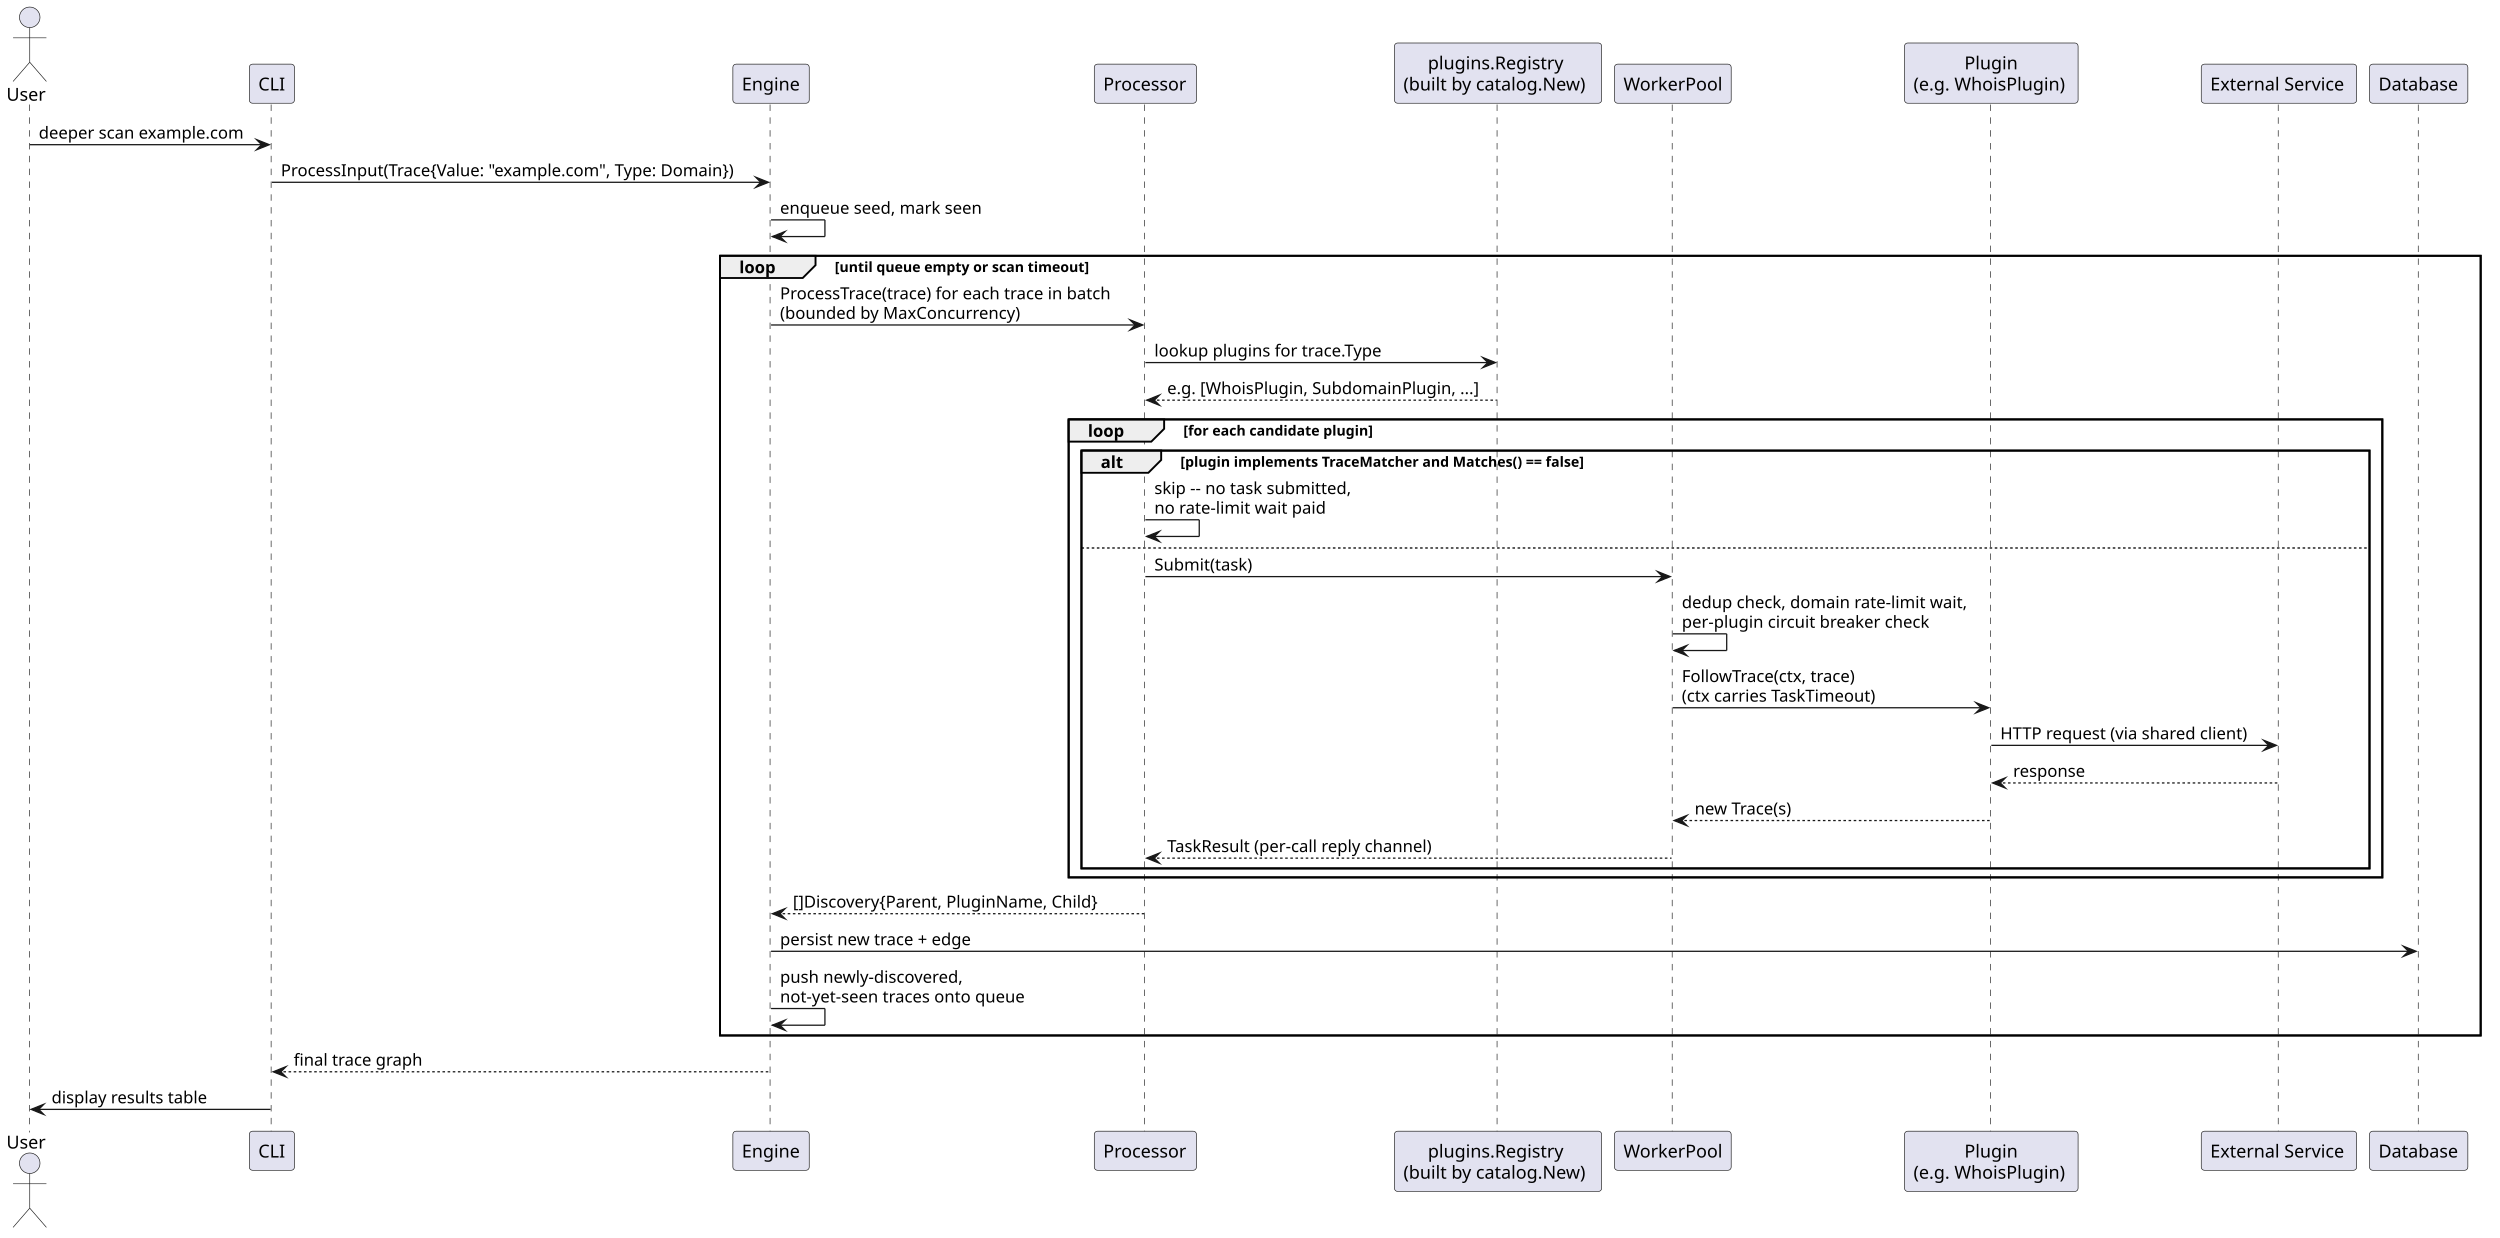
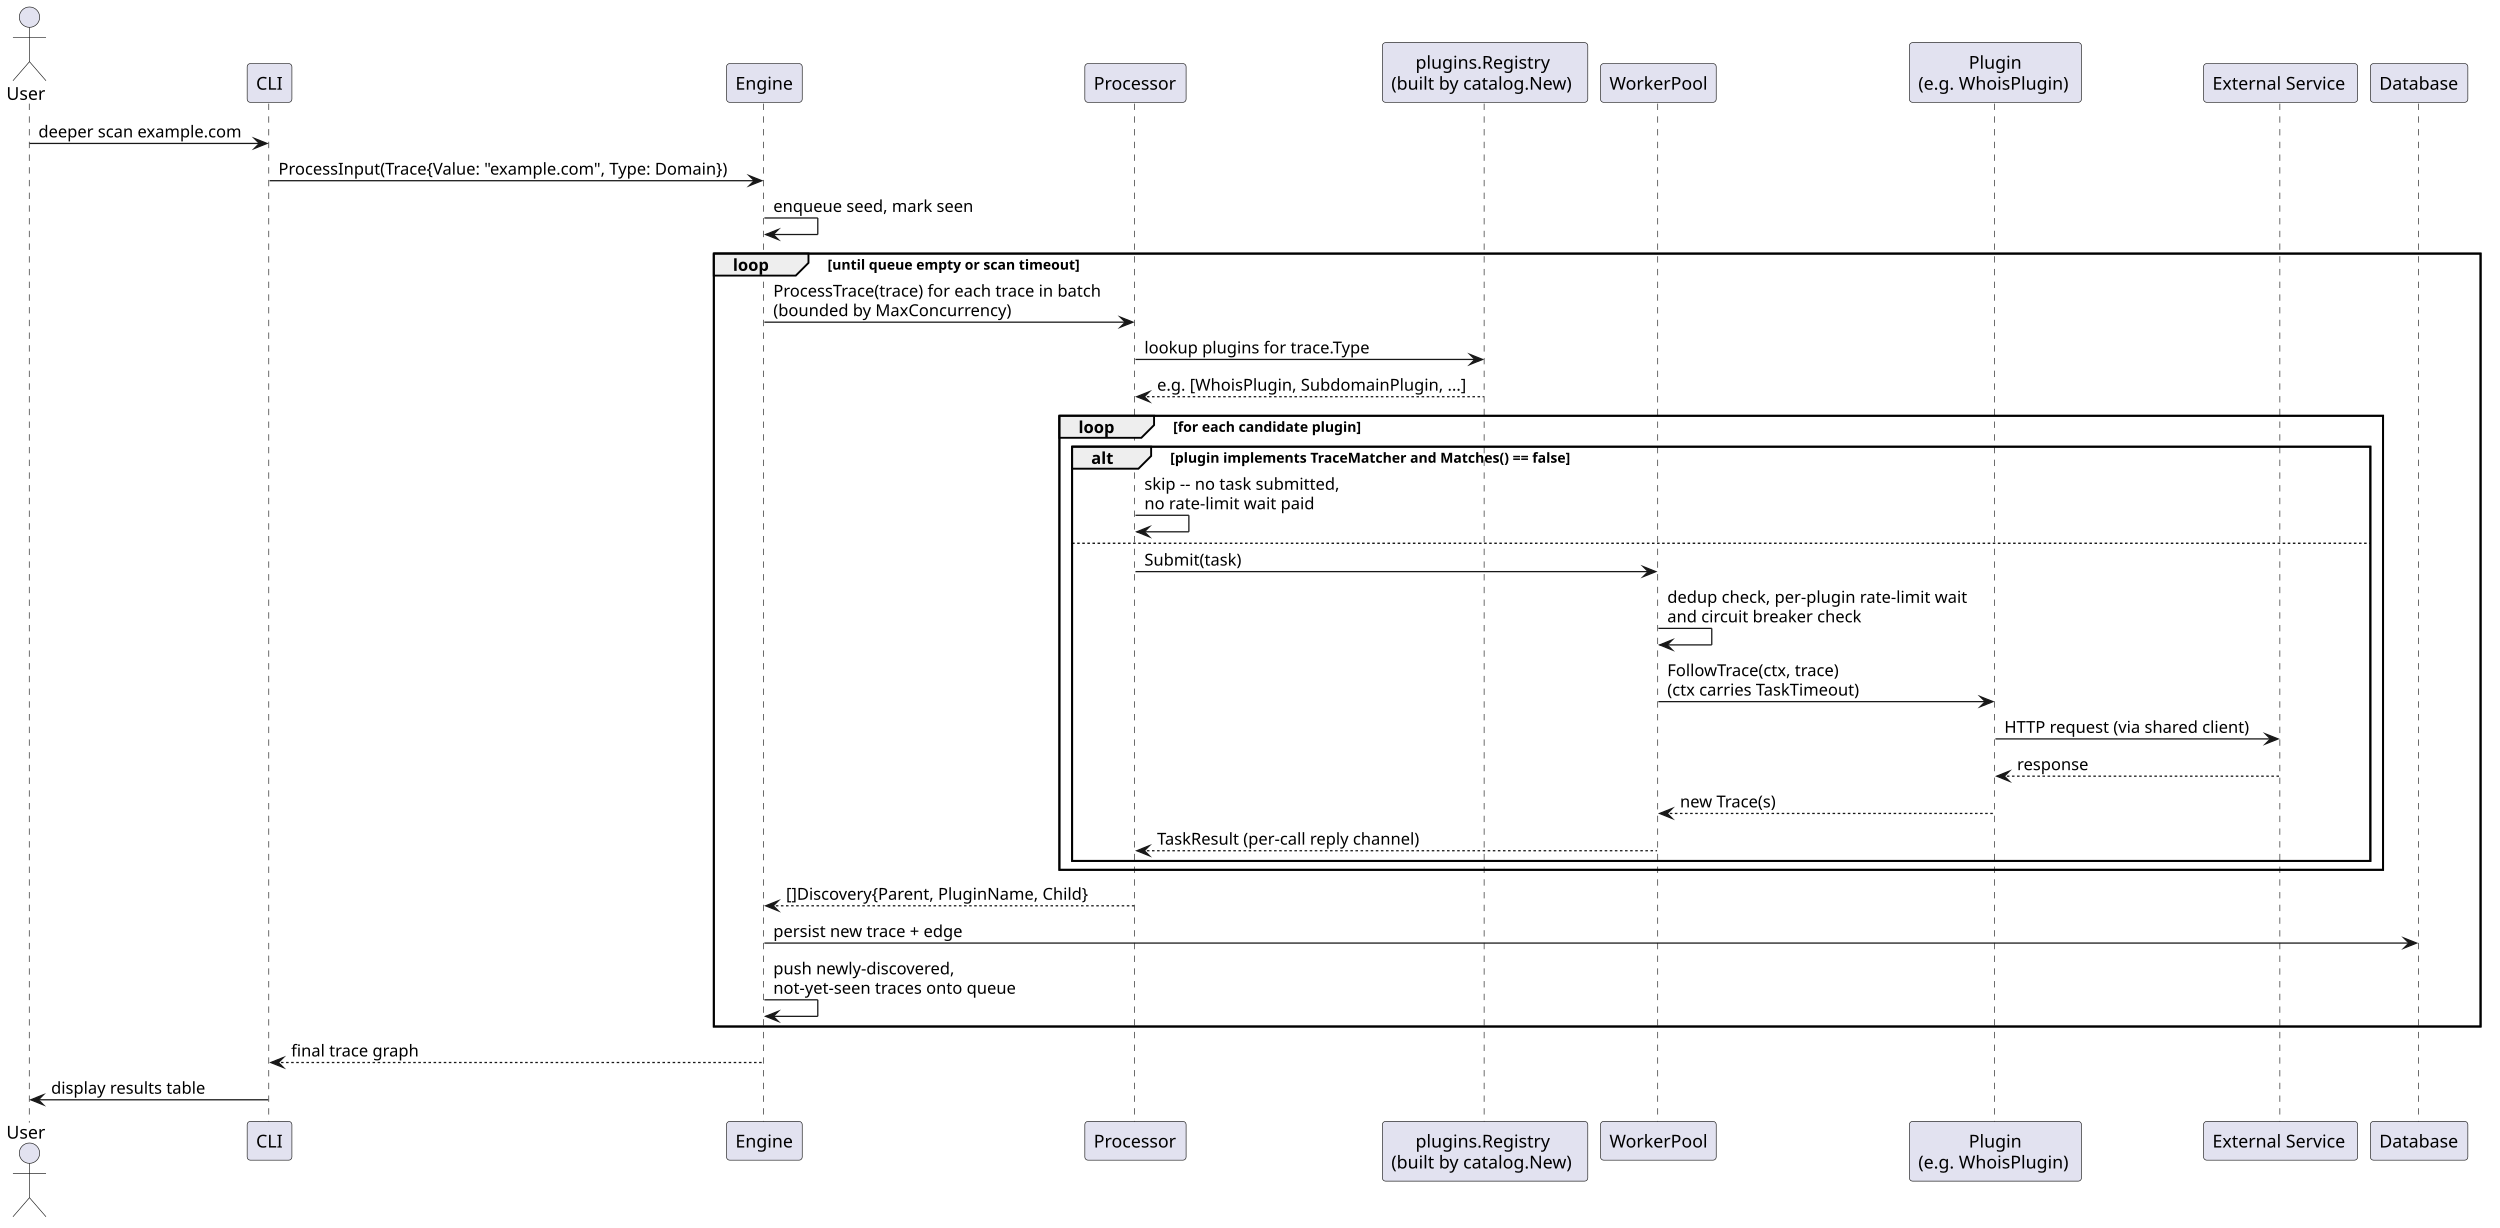
- <svg xmlns="http://www.w3.org/2000/svg" contentStyleType="text/css" data-diagram-type="SEQUENCE" height="965px" preserveAspectRatio="none" style="width:1949px;height:965px;background:#FFFFFF;" version="1.1" viewBox="0 0 1949 965" width="1949px" zoomAndPan="magnify">
+ <svg xmlns="http://www.w3.org/2000/svg" contentStyleType="text/css" data-diagram-type="SEQUENCE" height="965px" preserveAspectRatio="none" style="width:1966px;height:965px;background:#FFFFFF;" version="1.1" viewBox="0 0 1966 965" width="1966px" zoomAndPan="magnify">
  <defs />
  <g>
-     <rect fill="none" height="607.832" style="stroke:#000000;stroke-width:1.5;" width="1372.592" x="561.34" y="199.42" />
-     <rect fill="none" height="357.037" style="stroke:#000000;stroke-width:1.5;" width="1024.156" x="833.111" y="326.973" />
-     <rect fill="none" height="325.727" style="stroke:#000000;stroke-width:1.5;" width="1004.156" x="843.111" y="351.283" />
+     <rect fill="none" height="607.832" style="stroke:#000000;stroke-width:1.5;" width="1389.376" x="561.34" y="199.42" />
+     <rect fill="none" height="357.037" style="stroke:#000000;stroke-width:1.5;" width="1040.939" x="833.111" y="326.973" />
+     <rect fill="none" height="325.727" style="stroke:#000000;stroke-width:1.5;" width="1020.939" x="843.111" y="351.283" />
    <g class="participant-lifeline" data-entity-uid="part1" data-qualified-name="User" data-source-line="1" id="part1-lifeline">
      <g>
        <rect fill="#000000" fill-opacity="0" height="801.385" width="8" x="19.183" y="81.488" />
        <line style="stroke:#181818;stroke-width:0.5;stroke-dasharray:5,5;" x1="23" x2="23" y1="81.488" y2="882.873" />
      </g>
    </g>
    <g class="participant-lifeline" data-entity-uid="part2" data-qualified-name="CLI" data-source-line="3" id="part2-lifeline">
      <g>
        <rect fill="#000000" fill-opacity="0" height="801.385" width="8" x="207.961" y="81.488" />
        <line style="stroke:#181818;stroke-width:0.5;stroke-dasharray:5,5;" x1="211.369" x2="211.369" y1="81.488" y2="882.873" />
      </g>
    </g>
    <g class="participant-lifeline" data-entity-uid="part3" data-qualified-name="Engine" data-source-line="4" id="part3-lifeline">
      <g>
        <rect fill="#000000" fill-opacity="0" height="801.385" width="8" x="597.11" y="81.488" />
        <line style="stroke:#181818;stroke-width:0.5;stroke-dasharray:5,5;" x1="600.34" x2="600.34" y1="81.488" y2="882.873" />
      </g>
    </g>
    <g class="participant-lifeline" data-entity-uid="part4" data-qualified-name="Processor" data-source-line="5" id="part4-lifeline">
      <g>
        <rect fill="#000000" fill-opacity="0" height="801.385" width="8" x="888.931" y="81.488" />
        <line style="stroke:#181818;stroke-width:0.5;stroke-dasharray:5,5;" x1="892.111" x2="892.111" y1="81.488" y2="882.873" />
      </g>
    </g>
    <g class="participant-lifeline" data-entity-uid="part5" data-qualified-name="Registry" data-source-line="6" id="part5-lifeline">
      <g>
        <rect fill="#000000" fill-opacity="0" height="801.385" width="8" x="1163.873" y="81.488" />
        <line style="stroke:#181818;stroke-width:0.5;stroke-dasharray:5,5;" x1="1167.109" x2="1167.109" y1="81.488" y2="882.873" />
      </g>
    </g>
    <g class="participant-lifeline" data-entity-uid="part6" data-qualified-name="Pool" data-source-line="7" id="part6-lifeline">
      <g>
        <rect fill="#000000" fill-opacity="0" height="801.385" width="8" x="1300.136" y="81.488" />
        <line style="stroke:#181818;stroke-width:0.5;stroke-dasharray:5,5;" x1="1303.636" x2="1303.636" y1="81.488" y2="882.873" />
      </g>
    </g>
    <g class="participant-lifeline" data-entity-uid="part7" data-qualified-name="Plugin" data-source-line="8" id="part7-lifeline">
      <g>
-         <rect fill="#000000" fill-opacity="0" height="801.385" width="8" x="1548.421" y="81.488" />
-         <line style="stroke:#181818;stroke-width:0.5;stroke-dasharray:5,5;" x1="1551.766" x2="1551.766" y1="81.488" y2="882.873" />
+         <rect fill="#000000" fill-opacity="0" height="801.385" width="8" x="1565.205" y="81.488" />
+         <line style="stroke:#181818;stroke-width:0.5;stroke-dasharray:5,5;" x1="1568.549" x2="1568.549" y1="81.488" y2="882.873" />
      </g>
    </g>
    <g class="participant-lifeline" data-entity-uid="part8" data-qualified-name="Ext" data-source-line="9" id="part8-lifeline">
      <g>
-         <rect fill="#000000" fill-opacity="0" height="801.385" width="8" x="1772.684" y="81.488" />
-         <line style="stroke:#181818;stroke-width:0.5;stroke-dasharray:5,5;" x1="1776.1" x2="1776.1" y1="81.488" y2="882.873" />
+         <rect fill="#000000" fill-opacity="0" height="801.385" width="8" x="1789.467" y="81.488" />
+         <line style="stroke:#181818;stroke-width:0.5;stroke-dasharray:5,5;" x1="1792.883" x2="1792.883" y1="81.488" y2="882.873" />
      </g>
    </g>
    <g class="participant-lifeline" data-entity-uid="part9" data-qualified-name="DB" data-source-line="10" id="part9-lifeline">
      <g>
-         <rect fill="#000000" fill-opacity="0" height="801.385" width="8" x="1881.6" y="81.488" />
-         <line style="stroke:#181818;stroke-width:0.5;stroke-dasharray:5,5;" x1="1885.267" x2="1885.267" y1="81.488" y2="882.873" />
+         <rect fill="#000000" fill-opacity="0" height="801.385" width="8" x="1898.383" y="81.488" />
+         <line style="stroke:#181818;stroke-width:0.5;stroke-dasharray:5,5;" x1="1902.05" x2="1902.05" y1="81.488" y2="882.873" />
      </g>
    </g>
    <g class="participant participant-head" data-entity-uid="part1" data-qualified-name="User" data-source-line="1" id="part1-head">
      <text fill="#000000" font-family="sans-serif" font-size="14" lengthAdjust="spacing" textLength="30.365" x="5" y="78.535">User</text>
      <ellipse cx="23.183" cy="13.5" fill="#E2E2F0" rx="8" ry="8" style="stroke:#181818;stroke-width:0.5;" />
      <path d="M23.183,21.5 L23.183,48.5 M10.183,29.5 L36.183,29.5 M23.183,48.5 L10.183,63.5 M23.183,48.5 L36.183,63.5" fill="none" style="stroke:#181818;stroke-width:0.5;" />
    </g>
    <g class="participant participant-tail" data-entity-uid="part1" data-qualified-name="User" data-source-line="1" id="part1-tail">
      <text fill="#000000" font-family="sans-serif" font-size="14" lengthAdjust="spacing" textLength="30.365" x="5" y="895.408">User</text>
      <ellipse cx="23.183" cy="906.861" fill="#E2E2F0" rx="8" ry="8" style="stroke:#181818;stroke-width:0.5;" />
      <path d="M23.183,914.861 L23.183,941.861 M10.183,922.861 L36.183,922.861 M23.183,941.861 L10.183,956.861 M23.183,941.861 L36.183,956.861" fill="none" style="stroke:#181818;stroke-width:0.5;" />
    </g>
    <g class="participant participant-head" data-entity-uid="part2" data-qualified-name="CLI" data-source-line="3" id="part2-head">
      <rect fill="#E2E2F0" height="30.488" rx="2.5" ry="2.5" style="stroke:#181818;stroke-width:0.5;" width="35.185" x="194.369" y="50" />
      <text fill="#000000" font-family="sans-serif" font-size="14" lengthAdjust="spacing" textLength="21.185" x="201.369" y="70.535">CLI</text>
    </g>
    <g class="participant participant-tail" data-entity-uid="part2" data-qualified-name="CLI" data-source-line="3" id="part2-tail">
      <rect fill="#E2E2F0" height="30.488" rx="2.5" ry="2.5" style="stroke:#181818;stroke-width:0.5;" width="35.185" x="194.369" y="881.873" />
      <text fill="#000000" font-family="sans-serif" font-size="14" lengthAdjust="spacing" textLength="21.185" x="201.369" y="902.408">CLI</text>
    </g>
    <g class="participant participant-head" data-entity-uid="part3" data-qualified-name="Engine" data-source-line="4" id="part3-head">
      <rect fill="#E2E2F0" height="30.488" rx="2.5" ry="2.5" style="stroke:#181818;stroke-width:0.5;" width="59.541" x="571.34" y="50" />
      <text fill="#000000" font-family="sans-serif" font-size="14" lengthAdjust="spacing" textLength="45.541" x="578.34" y="70.535">Engine</text>
    </g>
    <g class="participant participant-tail" data-entity-uid="part3" data-qualified-name="Engine" data-source-line="4" id="part3-tail">
      <rect fill="#E2E2F0" height="30.488" rx="2.5" ry="2.5" style="stroke:#181818;stroke-width:0.5;" width="59.541" x="571.34" y="881.873" />
      <text fill="#000000" font-family="sans-serif" font-size="14" lengthAdjust="spacing" textLength="45.541" x="578.34" y="902.408">Engine</text>
    </g>
    <g class="participant participant-head" data-entity-uid="part4" data-qualified-name="Processor" data-source-line="5" id="part4-head">
      <rect fill="#E2E2F0" height="30.488" rx="2.5" ry="2.5" style="stroke:#181818;stroke-width:0.5;" width="79.639" x="853.111" y="50" />
      <text fill="#000000" font-family="sans-serif" font-size="14" lengthAdjust="spacing" textLength="65.639" x="860.111" y="70.535">Processor</text>
    </g>
    <g class="participant participant-tail" data-entity-uid="part4" data-qualified-name="Processor" data-source-line="5" id="part4-tail">
      <rect fill="#E2E2F0" height="30.488" rx="2.5" ry="2.5" style="stroke:#181818;stroke-width:0.5;" width="79.639" x="853.111" y="881.873" />
      <text fill="#000000" font-family="sans-serif" font-size="14" lengthAdjust="spacing" textLength="65.639" x="860.111" y="902.408">Processor</text>
    </g>
    <g class="participant participant-head" data-entity-uid="part5" data-qualified-name="Registry" data-source-line="6" id="part5-head">
      <rect fill="#E2E2F0" height="46.977" rx="2.5" ry="2.5" style="stroke:#181818;stroke-width:0.5;" width="161.526" x="1087.109" y="33.512" />
      <text fill="#000000" font-family="sans-serif" font-size="14" lengthAdjust="spacing" textLength="109.423" x="1113.161" y="54.047">plugins.Registry</text>
      <text fill="#000000" font-family="sans-serif" font-size="14" lengthAdjust="spacing" textLength="147.526" x="1094.109" y="70.535">(built by catalog.New)</text>
    </g>
    <g class="participant participant-tail" data-entity-uid="part5" data-qualified-name="Registry" data-source-line="6" id="part5-tail">
      <rect fill="#E2E2F0" height="46.977" rx="2.5" ry="2.5" style="stroke:#181818;stroke-width:0.5;" width="161.526" x="1087.109" y="881.873" />
      <text fill="#000000" font-family="sans-serif" font-size="14" lengthAdjust="spacing" textLength="109.423" x="1113.161" y="902.408">plugins.Registry</text>
      <text fill="#000000" font-family="sans-serif" font-size="14" lengthAdjust="spacing" textLength="147.526" x="1094.109" y="918.896">(built by catalog.New)</text>
    </g>
    <g class="participant participant-head" data-entity-uid="part6" data-qualified-name="Pool" data-source-line="7" id="part6-head">
      <rect fill="#E2E2F0" height="30.488" rx="2.5" ry="2.5" style="stroke:#181818;stroke-width:0.5;" width="91" x="1258.636" y="50" />
      <text fill="#000000" font-family="sans-serif" font-size="14" lengthAdjust="spacing" textLength="77" x="1265.636" y="70.535">WorkerPool</text>
    </g>
    <g class="participant participant-tail" data-entity-uid="part6" data-qualified-name="Pool" data-source-line="7" id="part6-tail">
      <rect fill="#E2E2F0" height="30.488" rx="2.5" ry="2.5" style="stroke:#181818;stroke-width:0.5;" width="91" x="1258.636" y="881.873" />
      <text fill="#000000" font-family="sans-serif" font-size="14" lengthAdjust="spacing" textLength="77" x="1265.636" y="902.408">WorkerPool</text>
    </g>
    <g class="participant participant-head" data-entity-uid="part7" data-qualified-name="Plugin" data-source-line="8" id="part7-head">
-       <rect fill="#E2E2F0" height="46.977" rx="2.5" ry="2.5" style="stroke:#181818;stroke-width:0.5;" width="135.31" x="1484.766" y="33.512" />
-       <text fill="#000000" font-family="sans-serif" font-size="14" lengthAdjust="spacing" textLength="41.938" x="1531.452" y="54.047">Plugin</text>
-       <text fill="#000000" font-family="sans-serif" font-size="14" lengthAdjust="spacing" textLength="121.311" x="1491.766" y="70.535">(e.g. WhoisPlugin)</text>
+       <rect fill="#E2E2F0" height="46.977" rx="2.5" ry="2.5" style="stroke:#181818;stroke-width:0.5;" width="135.31" x="1501.549" y="33.512" />
+       <text fill="#000000" font-family="sans-serif" font-size="14" lengthAdjust="spacing" textLength="41.938" x="1548.235" y="54.047">Plugin</text>
+       <text fill="#000000" font-family="sans-serif" font-size="14" lengthAdjust="spacing" textLength="121.311" x="1508.549" y="70.535">(e.g. WhoisPlugin)</text>
    </g>
    <g class="participant participant-tail" data-entity-uid="part7" data-qualified-name="Plugin" data-source-line="8" id="part7-tail">
-       <rect fill="#E2E2F0" height="46.977" rx="2.5" ry="2.5" style="stroke:#181818;stroke-width:0.5;" width="135.31" x="1484.766" y="881.873" />
-       <text fill="#000000" font-family="sans-serif" font-size="14" lengthAdjust="spacing" textLength="41.938" x="1531.452" y="902.408">Plugin</text>
-       <text fill="#000000" font-family="sans-serif" font-size="14" lengthAdjust="spacing" textLength="121.311" x="1491.766" y="918.896">(e.g. WhoisPlugin)</text>
+       <rect fill="#E2E2F0" height="46.977" rx="2.5" ry="2.5" style="stroke:#181818;stroke-width:0.5;" width="135.31" x="1501.549" y="881.873" />
+       <text fill="#000000" font-family="sans-serif" font-size="14" lengthAdjust="spacing" textLength="41.938" x="1548.235" y="902.408">Plugin</text>
+       <text fill="#000000" font-family="sans-serif" font-size="14" lengthAdjust="spacing" textLength="121.311" x="1508.549" y="918.896">(e.g. WhoisPlugin)</text>
    </g>
    <g class="participant participant-head" data-entity-uid="part8" data-qualified-name="Ext" data-source-line="9" id="part8-head">
-       <rect fill="#E2E2F0" height="30.488" rx="2.5" ry="2.5" style="stroke:#181818;stroke-width:0.5;" width="121.167" x="1716.1" y="50" />
-       <text fill="#000000" font-family="sans-serif" font-size="14" lengthAdjust="spacing" textLength="107.167" x="1723.1" y="70.535">External Service</text>
+       <rect fill="#E2E2F0" height="30.488" rx="2.5" ry="2.5" style="stroke:#181818;stroke-width:0.5;" width="121.167" x="1732.883" y="50" />
+       <text fill="#000000" font-family="sans-serif" font-size="14" lengthAdjust="spacing" textLength="107.167" x="1739.883" y="70.535">External Service</text>
    </g>
    <g class="participant participant-tail" data-entity-uid="part8" data-qualified-name="Ext" data-source-line="9" id="part8-tail">
-       <rect fill="#E2E2F0" height="30.488" rx="2.5" ry="2.5" style="stroke:#181818;stroke-width:0.5;" width="121.167" x="1716.1" y="881.873" />
-       <text fill="#000000" font-family="sans-serif" font-size="14" lengthAdjust="spacing" textLength="107.167" x="1723.1" y="902.408">External Service</text>
+       <rect fill="#E2E2F0" height="30.488" rx="2.5" ry="2.5" style="stroke:#181818;stroke-width:0.5;" width="121.167" x="1732.883" y="881.873" />
+       <text fill="#000000" font-family="sans-serif" font-size="14" lengthAdjust="spacing" textLength="107.167" x="1739.883" y="902.408">External Service</text>
    </g>
    <g class="participant participant-head" data-entity-uid="part9" data-qualified-name="DB" data-source-line="10" id="part9-head">
-       <rect fill="#E2E2F0" height="30.488" rx="2.5" ry="2.5" style="stroke:#181818;stroke-width:0.5;" width="76.665" x="1847.267" y="50" />
-       <text fill="#000000" font-family="sans-serif" font-size="14" lengthAdjust="spacing" textLength="62.665" x="1854.267" y="70.535">Database</text>
+       <rect fill="#E2E2F0" height="30.488" rx="2.5" ry="2.5" style="stroke:#181818;stroke-width:0.5;" width="76.665" x="1864.05" y="50" />
+       <text fill="#000000" font-family="sans-serif" font-size="14" lengthAdjust="spacing" textLength="62.665" x="1871.05" y="70.535">Database</text>
    </g>
    <g class="participant participant-tail" data-entity-uid="part9" data-qualified-name="DB" data-source-line="10" id="part9-tail">
-       <rect fill="#E2E2F0" height="30.488" rx="2.5" ry="2.5" style="stroke:#181818;stroke-width:0.5;" width="76.665" x="1847.267" y="881.873" />
-       <text fill="#000000" font-family="sans-serif" font-size="14" lengthAdjust="spacing" textLength="62.665" x="1854.267" y="902.408">Database</text>
+       <rect fill="#E2E2F0" height="30.488" rx="2.5" ry="2.5" style="stroke:#181818;stroke-width:0.5;" width="76.665" x="1864.05" y="881.873" />
+       <text fill="#000000" font-family="sans-serif" font-size="14" lengthAdjust="spacing" textLength="62.665" x="1871.05" y="902.408">Database</text>
    </g>
    <g class="message" data-entity-1="part1" data-entity-2="part2" data-source-line="12" id="msg1">
      <polygon fill="#181818" points="199.961,108.799,209.961,112.799,199.961,116.799,203.961,112.799" style="stroke:#181818;stroke-width:1;stroke-linejoin:miter;stroke-miterlimit:10;" />
      <line style="stroke:#181818;stroke-width:1;" x1="23.183" x2="205.961" y1="112.799" y2="112.799" />
      <text fill="#000000" font-family="sans-serif" font-size="13" lengthAdjust="spacing" textLength="164.779" x="30.183" y="108.057">deeper scan example.com</text>
    </g>
    <g class="message" data-entity-1="part2" data-entity-2="part3" data-source-line="13" id="msg2">
      <polygon fill="#181818" points="589.11,138.109,599.11,142.109,589.11,146.109,593.11,142.109" style="stroke:#181818;stroke-width:1;stroke-linejoin:miter;stroke-miterlimit:10;" />
      <line style="stroke:#181818;stroke-width:1;" x1="211.961" x2="595.11" y1="142.109" y2="142.109" />
      <text fill="#000000" font-family="sans-serif" font-size="13" lengthAdjust="spacing" textLength="365.149" x="218.961" y="137.367">ProcessInput(Trace{Value: "example.com", Type: Domain})</text>
    </g>
    <g class="message" data-entity-1="part3" data-entity-2="part3" data-source-line="14" id="msg3">
      <line style="stroke:#181818;stroke-width:1;" x1="601.11" x2="643.11" y1="171.42" y2="171.42" />
      <line style="stroke:#181818;stroke-width:1;" x1="643.11" x2="643.11" y1="171.42" y2="184.42" />
      <line style="stroke:#181818;stroke-width:1;" x1="602.11" x2="643.11" y1="184.42" y2="184.42" />
      <polygon fill="#181818" points="612.11,180.42,602.11,184.42,612.11,188.42,608.11,184.42" style="stroke:#181818;stroke-width:1;stroke-linejoin:miter;stroke-miterlimit:10;" />
      <text fill="#000000" font-family="sans-serif" font-size="13" lengthAdjust="spacing" textLength="161.275" x="608.11" y="166.678">enqueue seed, mark seen</text>
    </g>
    <path d="M561.34,199.42 L635.787,199.42 L635.787,206.731 L625.787,216.731 L561.34,216.731 L561.34,199.42" fill="#EEEEEE" style="stroke:#000000;stroke-width:1.5;" />
-     <rect fill="none" height="607.832" style="stroke:#000000;stroke-width:1.5;" width="1372.592" x="561.34" y="199.42" />
+     <rect fill="none" height="607.832" style="stroke:#000000;stroke-width:1.5;" width="1389.376" x="561.34" y="199.42" />
    <text fill="#000000" font-family="sans-serif" font-size="13" font-weight="700" lengthAdjust="spacing" textLength="29.447" x="576.34" y="212.988">loop</text>
    <text fill="#000000" font-family="sans-serif" font-size="11" font-weight="700" lengthAdjust="spacing" textLength="203.887" x="650.787" y="212.055">[until queue empty or scan timeout]</text>
    <g class="message" data-entity-1="part3" data-entity-2="part4" data-source-line="17" id="msg4">
      <polygon fill="#181818" points="880.931,249.352,890.931,253.352,880.931,257.352,884.931,253.352" style="stroke:#181818;stroke-width:1;stroke-linejoin:miter;stroke-miterlimit:10;" />
      <line style="stroke:#181818;stroke-width:1;" x1="601.11" x2="886.931" y1="253.352" y2="253.352" />
      <text fill="#000000" font-family="sans-serif" font-size="13" lengthAdjust="spacing" textLength="267.82" x="608.11" y="233.299">ProcessTrace(trace) for each trace in batch</text>
      <text fill="#000000" font-family="sans-serif" font-size="13" lengthAdjust="spacing" textLength="193.089" x="608.11" y="248.609">(bounded by MaxConcurrency)</text>
    </g>
    <g class="message" data-entity-1="part4" data-entity-2="part5" data-source-line="18" id="msg5">
      <polygon fill="#181818" points="1155.873,278.662,1165.873,282.662,1155.873,286.662,1159.873,282.662" style="stroke:#181818;stroke-width:1;stroke-linejoin:miter;stroke-miterlimit:10;" />
      <line style="stroke:#181818;stroke-width:1;" x1="892.931" x2="1161.873" y1="282.662" y2="282.662" />
      <text fill="#000000" font-family="sans-serif" font-size="13" lengthAdjust="spacing" textLength="186.38" x="899.931" y="277.92">lookup plugins for trace.Type</text>
    </g>
    <g class="message" data-entity-1="part5" data-entity-2="part4" data-source-line="19" id="msg6">
      <polygon fill="#181818" points="903.931,307.973,893.931,311.973,903.931,315.973,899.931,311.973" style="stroke:#181818;stroke-width:1;stroke-linejoin:miter;stroke-miterlimit:10;" />
      <line style="stroke:#181818;stroke-width:1;stroke-dasharray:2,2;" x1="897.931" x2="1166.873" y1="311.973" y2="311.973" />
      <text fill="#000000" font-family="sans-serif" font-size="13" lengthAdjust="spacing" textLength="250.942" x="909.931" y="307.231">e.g. [WhoisPlugin, SubdomainPlugin, ...]</text>
    </g>
    <path d="M833.111,326.973 L907.558,326.973 L907.558,334.283 L897.558,344.283 L833.111,344.283 L833.111,326.973" fill="#EEEEEE" style="stroke:#000000;stroke-width:1.5;" />
-     <rect fill="none" height="357.037" style="stroke:#000000;stroke-width:1.5;" width="1024.156" x="833.111" y="326.973" />
+     <rect fill="none" height="357.037" style="stroke:#000000;stroke-width:1.5;" width="1040.939" x="833.111" y="326.973" />
    <text fill="#000000" font-family="sans-serif" font-size="13" font-weight="700" lengthAdjust="spacing" textLength="29.447" x="848.111" y="340.541">loop</text>
    <text fill="#000000" font-family="sans-serif" font-size="11" font-weight="700" lengthAdjust="spacing" textLength="152.824" x="922.558" y="339.607">[for each candidate plugin]</text>
    <path d="M843.111,351.283 L905.25,351.283 L905.25,358.594 L895.25,368.594 L843.111,368.594 L843.111,351.283" fill="#EEEEEE" style="stroke:#000000;stroke-width:1.5;" />
-     <rect fill="none" height="325.727" style="stroke:#000000;stroke-width:1.5;" width="1004.156" x="843.111" y="351.283" />
+     <rect fill="none" height="325.727" style="stroke:#000000;stroke-width:1.5;" width="1020.939" x="843.111" y="351.283" />
    <text fill="#000000" font-family="sans-serif" font-size="13" font-weight="700" lengthAdjust="spacing" textLength="17.139" x="858.111" y="364.852">alt</text>
    <text fill="#000000" font-family="sans-serif" font-size="11" font-weight="700" lengthAdjust="spacing" textLength="329.968" x="920.25" y="363.918">[plugin implements TraceMatcher and Matches() == false]</text>
    <g class="message" data-entity-1="part4" data-entity-2="part4" data-source-line="23" id="msg7">
      <line style="stroke:#181818;stroke-width:1;" x1="892.931" x2="934.931" y1="405.215" y2="405.215" />
      <line style="stroke:#181818;stroke-width:1;" x1="934.931" x2="934.931" y1="405.215" y2="418.215" />
      <line style="stroke:#181818;stroke-width:1;" x1="893.931" x2="934.931" y1="418.215" y2="418.215" />
      <polygon fill="#181818" points="903.931,414.215,893.931,418.215,903.931,422.215,899.931,418.215" style="stroke:#181818;stroke-width:1;stroke-linejoin:miter;stroke-miterlimit:10;" />
      <text fill="#000000" font-family="sans-serif" font-size="13" lengthAdjust="spacing" textLength="168.016" x="899.931" y="385.162">skip -- no task submitted,</text>
      <text fill="#000000" font-family="sans-serif" font-size="13" lengthAdjust="spacing" textLength="141.908" x="899.931" y="400.473">no rate-limit wait paid</text>
    </g>
-     <line style="stroke:#000000;stroke-width:1;stroke-dasharray:2,2;" x1="843.111" x2="1847.267" y1="427.215" y2="427.215" />
+     <line style="stroke:#000000;stroke-width:1;stroke-dasharray:2,2;" x1="843.111" x2="1864.05" y1="427.215" y2="427.215" />
    <g class="message" data-entity-1="part4" data-entity-2="part6" data-source-line="25" id="msg8">
      <polygon fill="#181818" points="1292.136,445.525,1302.136,449.525,1292.136,453.525,1296.136,449.525" style="stroke:#181818;stroke-width:1;stroke-linejoin:miter;stroke-miterlimit:10;" />
      <line style="stroke:#181818;stroke-width:1;" x1="892.931" x2="1298.136" y1="449.525" y2="449.525" />
      <text fill="#000000" font-family="sans-serif" font-size="13" lengthAdjust="spacing" textLength="78.73" x="899.931" y="444.783">Submit(task)</text>
    </g>
    <g class="message" data-entity-1="part6" data-entity-2="part6" data-source-line="26" id="msg9">
      <line style="stroke:#181818;stroke-width:1;" x1="1304.136" x2="1346.136" y1="494.147" y2="494.147" />
      <line style="stroke:#181818;stroke-width:1;" x1="1346.136" x2="1346.136" y1="494.147" y2="507.147" />
      <line style="stroke:#181818;stroke-width:1;" x1="1305.136" x2="1346.136" y1="507.147" y2="507.147" />
      <polygon fill="#181818" points="1315.136,503.147,1305.136,507.147,1315.136,511.147,1311.136,507.147" style="stroke:#181818;stroke-width:1;stroke-linejoin:miter;stroke-miterlimit:10;" />
-       <text fill="#000000" font-family="sans-serif" font-size="13" lengthAdjust="spacing" textLength="234.286" x="1311.136" y="474.094">dedup check, domain rate-limit wait,</text>
-       <text fill="#000000" font-family="sans-serif" font-size="13" lengthAdjust="spacing" textLength="203.938" x="1311.136" y="489.404">per-plugin circuit breaker check</text>
+       <text fill="#000000" font-family="sans-serif" font-size="13" lengthAdjust="spacing" textLength="251.069" x="1311.136" y="474.094">dedup check, per-plugin rate-limit wait</text>
+       <text fill="#000000" font-family="sans-serif" font-size="13" lengthAdjust="spacing" textLength="159.161" x="1311.136" y="489.404">and circuit breaker check</text>
    </g>
    <g class="message" data-entity-1="part6" data-entity-2="part7" data-source-line="27" id="msg10">
-       <polygon fill="#181818" points="1540.421,547.768,1550.421,551.768,1540.421,555.768,1544.421,551.768" style="stroke:#181818;stroke-width:1;stroke-linejoin:miter;stroke-miterlimit:10;" />
-       <line style="stroke:#181818;stroke-width:1;" x1="1304.136" x2="1546.421" y1="551.768" y2="551.768" />
+       <polygon fill="#181818" points="1557.205,547.768,1567.205,551.768,1557.205,555.768,1561.205,551.768" style="stroke:#181818;stroke-width:1;stroke-linejoin:miter;stroke-miterlimit:10;" />
+       <line style="stroke:#181818;stroke-width:1;" x1="1304.136" x2="1563.205" y1="551.768" y2="551.768" />
      <text fill="#000000" font-family="sans-serif" font-size="13" lengthAdjust="spacing" textLength="142.53" x="1311.136" y="531.715">FollowTrace(ctx, trace)</text>
      <text fill="#000000" font-family="sans-serif" font-size="13" lengthAdjust="spacing" textLength="160.177" x="1311.136" y="547.025">(ctx carries TaskTimeout)</text>
    </g>
    <g class="message" data-entity-1="part7" data-entity-2="part8" data-source-line="28" id="msg11">
-       <polygon fill="#181818" points="1764.684,577.078,1774.684,581.078,1764.684,585.078,1768.684,581.078" style="stroke:#181818;stroke-width:1;stroke-linejoin:miter;stroke-miterlimit:10;" />
-       <line style="stroke:#181818;stroke-width:1;" x1="1552.421" x2="1770.684" y1="581.078" y2="581.078" />
-       <text fill="#000000" font-family="sans-serif" font-size="13" lengthAdjust="spacing" textLength="200.262" x="1559.421" y="576.336">HTTP request (via shared client)</text>
+       <polygon fill="#181818" points="1781.467,577.078,1791.467,581.078,1781.467,585.078,1785.467,581.078" style="stroke:#181818;stroke-width:1;stroke-linejoin:miter;stroke-miterlimit:10;" />
+       <line style="stroke:#181818;stroke-width:1;" x1="1569.205" x2="1787.467" y1="581.078" y2="581.078" />
+       <text fill="#000000" font-family="sans-serif" font-size="13" lengthAdjust="spacing" textLength="200.262" x="1576.205" y="576.336">HTTP request (via shared client)</text>
    </g>
    <g class="message" data-entity-1="part8" data-entity-2="part7" data-source-line="29" id="msg12">
-       <polygon fill="#181818" points="1563.421,606.389,1553.421,610.389,1563.421,614.389,1559.421,610.389" style="stroke:#181818;stroke-width:1;stroke-linejoin:miter;stroke-miterlimit:10;" />
-       <line style="stroke:#181818;stroke-width:1;stroke-dasharray:2,2;" x1="1557.421" x2="1775.684" y1="610.389" y2="610.389" />
-       <text fill="#000000" font-family="sans-serif" font-size="13" lengthAdjust="spacing" textLength="57.294" x="1569.421" y="605.646">response</text>
+       <polygon fill="#181818" points="1580.205,606.389,1570.205,610.389,1580.205,614.389,1576.205,610.389" style="stroke:#181818;stroke-width:1;stroke-linejoin:miter;stroke-miterlimit:10;" />
+       <line style="stroke:#181818;stroke-width:1;stroke-dasharray:2,2;" x1="1574.205" x2="1792.467" y1="610.389" y2="610.389" />
+       <text fill="#000000" font-family="sans-serif" font-size="13" lengthAdjust="spacing" textLength="57.294" x="1586.205" y="605.646">response</text>
    </g>
    <g class="message" data-entity-1="part7" data-entity-2="part6" data-source-line="30" id="msg13">
      <polygon fill="#181818" points="1315.136,635.699,1305.136,639.699,1315.136,643.699,1311.136,639.699" style="stroke:#181818;stroke-width:1;stroke-linejoin:miter;stroke-miterlimit:10;" />
-       <line style="stroke:#181818;stroke-width:1;stroke-dasharray:2,2;" x1="1309.136" x2="1551.421" y1="639.699" y2="639.699" />
+       <line style="stroke:#181818;stroke-width:1;stroke-dasharray:2,2;" x1="1309.136" x2="1568.205" y1="639.699" y2="639.699" />
      <text fill="#000000" font-family="sans-serif" font-size="13" lengthAdjust="spacing" textLength="79.143" x="1321.136" y="634.957">new Trace(s)</text>
    </g>
    <g class="message" data-entity-1="part6" data-entity-2="part4" data-source-line="31" id="msg14">
      <polygon fill="#181818" points="903.931,665.01,893.931,669.01,903.931,673.01,899.931,669.01" style="stroke:#181818;stroke-width:1;stroke-linejoin:miter;stroke-miterlimit:10;" />
      <line style="stroke:#181818;stroke-width:1;stroke-dasharray:2,2;" x1="897.931" x2="1303.136" y1="669.01" y2="669.01" />
      <text fill="#000000" font-family="sans-serif" font-size="13" lengthAdjust="spacing" textLength="219.153" x="909.931" y="664.268">TaskResult (per-call reply channel)</text>
    </g>
    <g class="message" data-entity-1="part4" data-entity-2="part3" data-source-line="35" id="msg15">
      <polygon fill="#181818" points="612.11,708.32,602.11,712.32,612.11,716.32,608.11,712.32" style="stroke:#181818;stroke-width:1;stroke-linejoin:miter;stroke-miterlimit:10;" />
      <line style="stroke:#181818;stroke-width:1;stroke-dasharray:2,2;" x1="606.11" x2="891.931" y1="712.32" y2="712.32" />
      <text fill="#000000" font-family="sans-serif" font-size="13" lengthAdjust="spacing" textLength="241.935" x="618.11" y="707.578">[]Discovery{Parent, PluginName, Child}</text>
    </g>
    <g class="message" data-entity-1="part3" data-entity-2="part9" data-source-line="36" id="msg16">
-       <polygon fill="#181818" points="1873.6,737.631,1883.6,741.631,1873.6,745.631,1877.6,741.631" style="stroke:#181818;stroke-width:1;stroke-linejoin:miter;stroke-miterlimit:10;" />
-       <line style="stroke:#181818;stroke-width:1;" x1="601.11" x2="1879.6" y1="741.631" y2="741.631" />
+       <polygon fill="#181818" points="1890.383,737.631,1900.383,741.631,1890.383,745.631,1894.383,741.631" style="stroke:#181818;stroke-width:1;stroke-linejoin:miter;stroke-miterlimit:10;" />
+       <line style="stroke:#181818;stroke-width:1;" x1="601.11" x2="1896.383" y1="741.631" y2="741.631" />
      <text fill="#000000" font-family="sans-serif" font-size="13" lengthAdjust="spacing" textLength="156.768" x="608.11" y="736.889">persist new trace + edge</text>
    </g>
    <g class="message" data-entity-1="part3" data-entity-2="part3" data-source-line="37" id="msg17">
      <line style="stroke:#181818;stroke-width:1;" x1="601.11" x2="643.11" y1="786.252" y2="786.252" />
      <line style="stroke:#181818;stroke-width:1;" x1="643.11" x2="643.11" y1="786.252" y2="799.252" />
      <line style="stroke:#181818;stroke-width:1;" x1="602.11" x2="643.11" y1="799.252" y2="799.252" />
      <polygon fill="#181818" points="612.11,795.252,602.11,799.252,612.11,803.252,608.11,799.252" style="stroke:#181818;stroke-width:1;stroke-linejoin:miter;stroke-miterlimit:10;" />
      <text fill="#000000" font-family="sans-serif" font-size="13" lengthAdjust="spacing" textLength="150.497" x="608.11" y="766.199">push newly-discovered,</text>
      <text fill="#000000" font-family="sans-serif" font-size="13" lengthAdjust="spacing" textLength="201.97" x="608.11" y="781.51">not-yet-seen traces onto queue</text>
    </g>
    <g class="message" data-entity-1="part3" data-entity-2="part2" data-source-line="40" id="msg18">
      <polygon fill="#181818" points="222.961,831.562,212.961,835.562,222.961,839.562,218.961,835.562" style="stroke:#181818;stroke-width:1;stroke-linejoin:miter;stroke-miterlimit:10;" />
      <line style="stroke:#181818;stroke-width:1;stroke-dasharray:2,2;" x1="216.961" x2="600.11" y1="835.562" y2="835.562" />
      <text fill="#000000" font-family="sans-serif" font-size="13" lengthAdjust="spacing" textLength="103.886" x="228.961" y="830.82">final trace graph</text>
    </g>
    <g class="message" data-entity-1="part2" data-entity-2="part1" data-source-line="41" id="msg19">
      <polygon fill="#181818" points="34.183,860.873,24.183,864.873,34.183,868.873,30.183,864.873" style="stroke:#181818;stroke-width:1;stroke-linejoin:miter;stroke-miterlimit:10;" />
      <line style="stroke:#181818;stroke-width:1;" x1="28.183" x2="210.961" y1="864.873" y2="864.873" />
      <text fill="#000000" font-family="sans-serif" font-size="13" lengthAdjust="spacing" textLength="126.433" x="40.183" y="860.131">display results table</text>
    </g>
  </g>
</svg>
